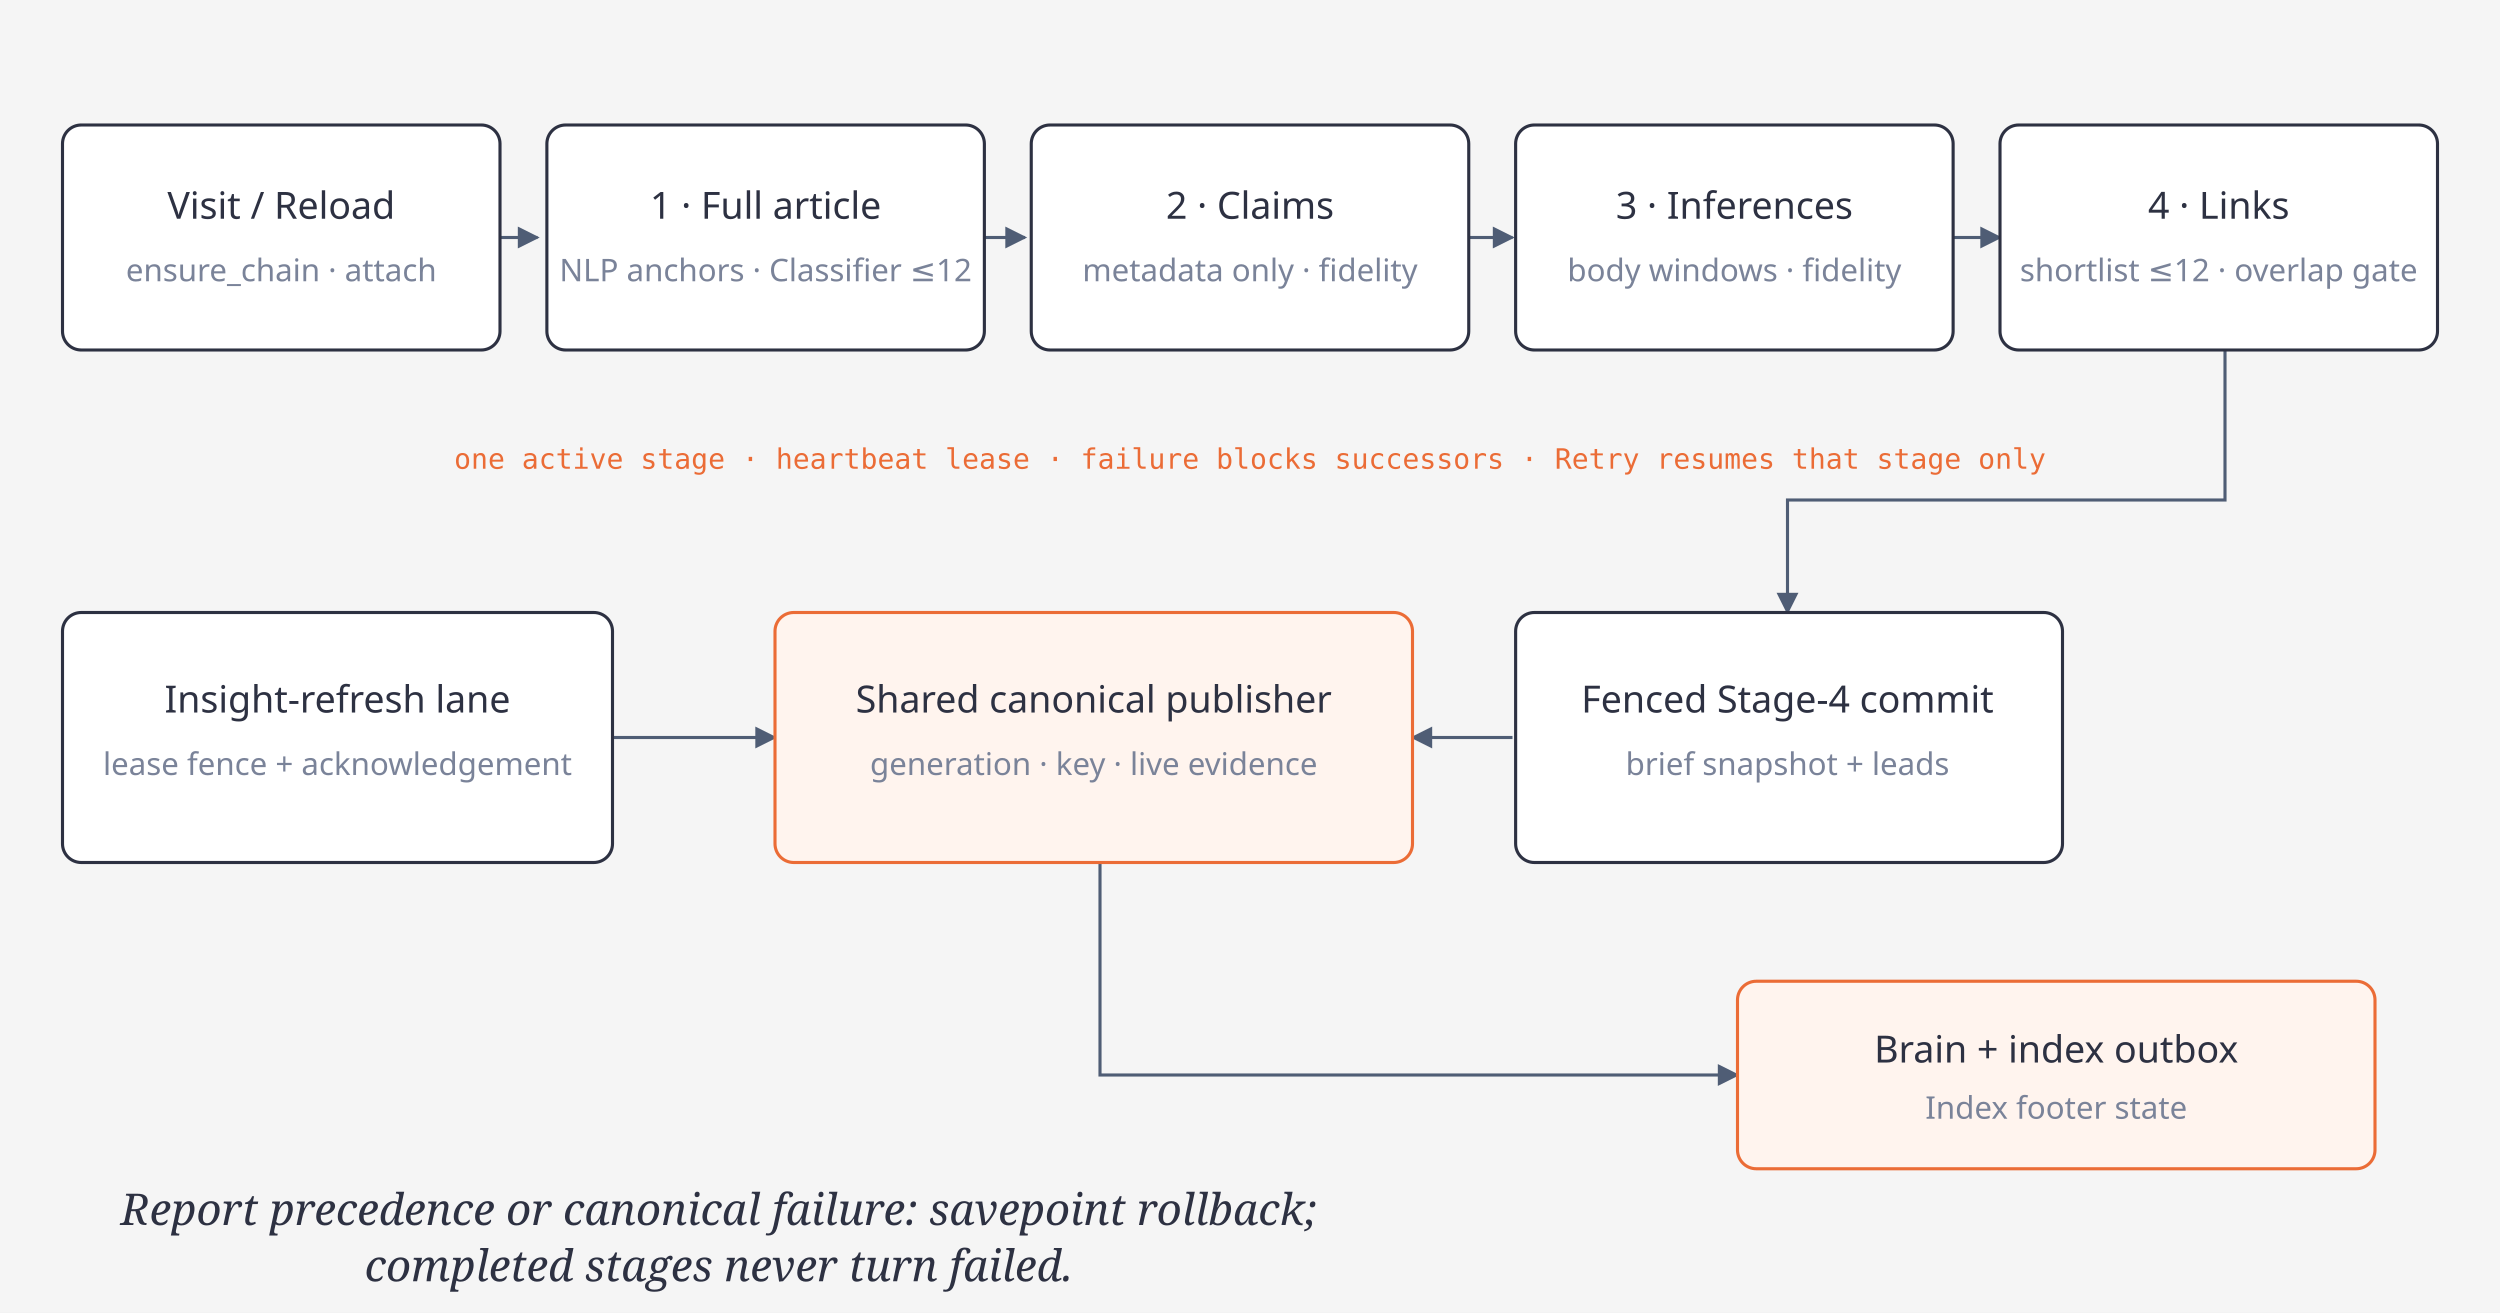
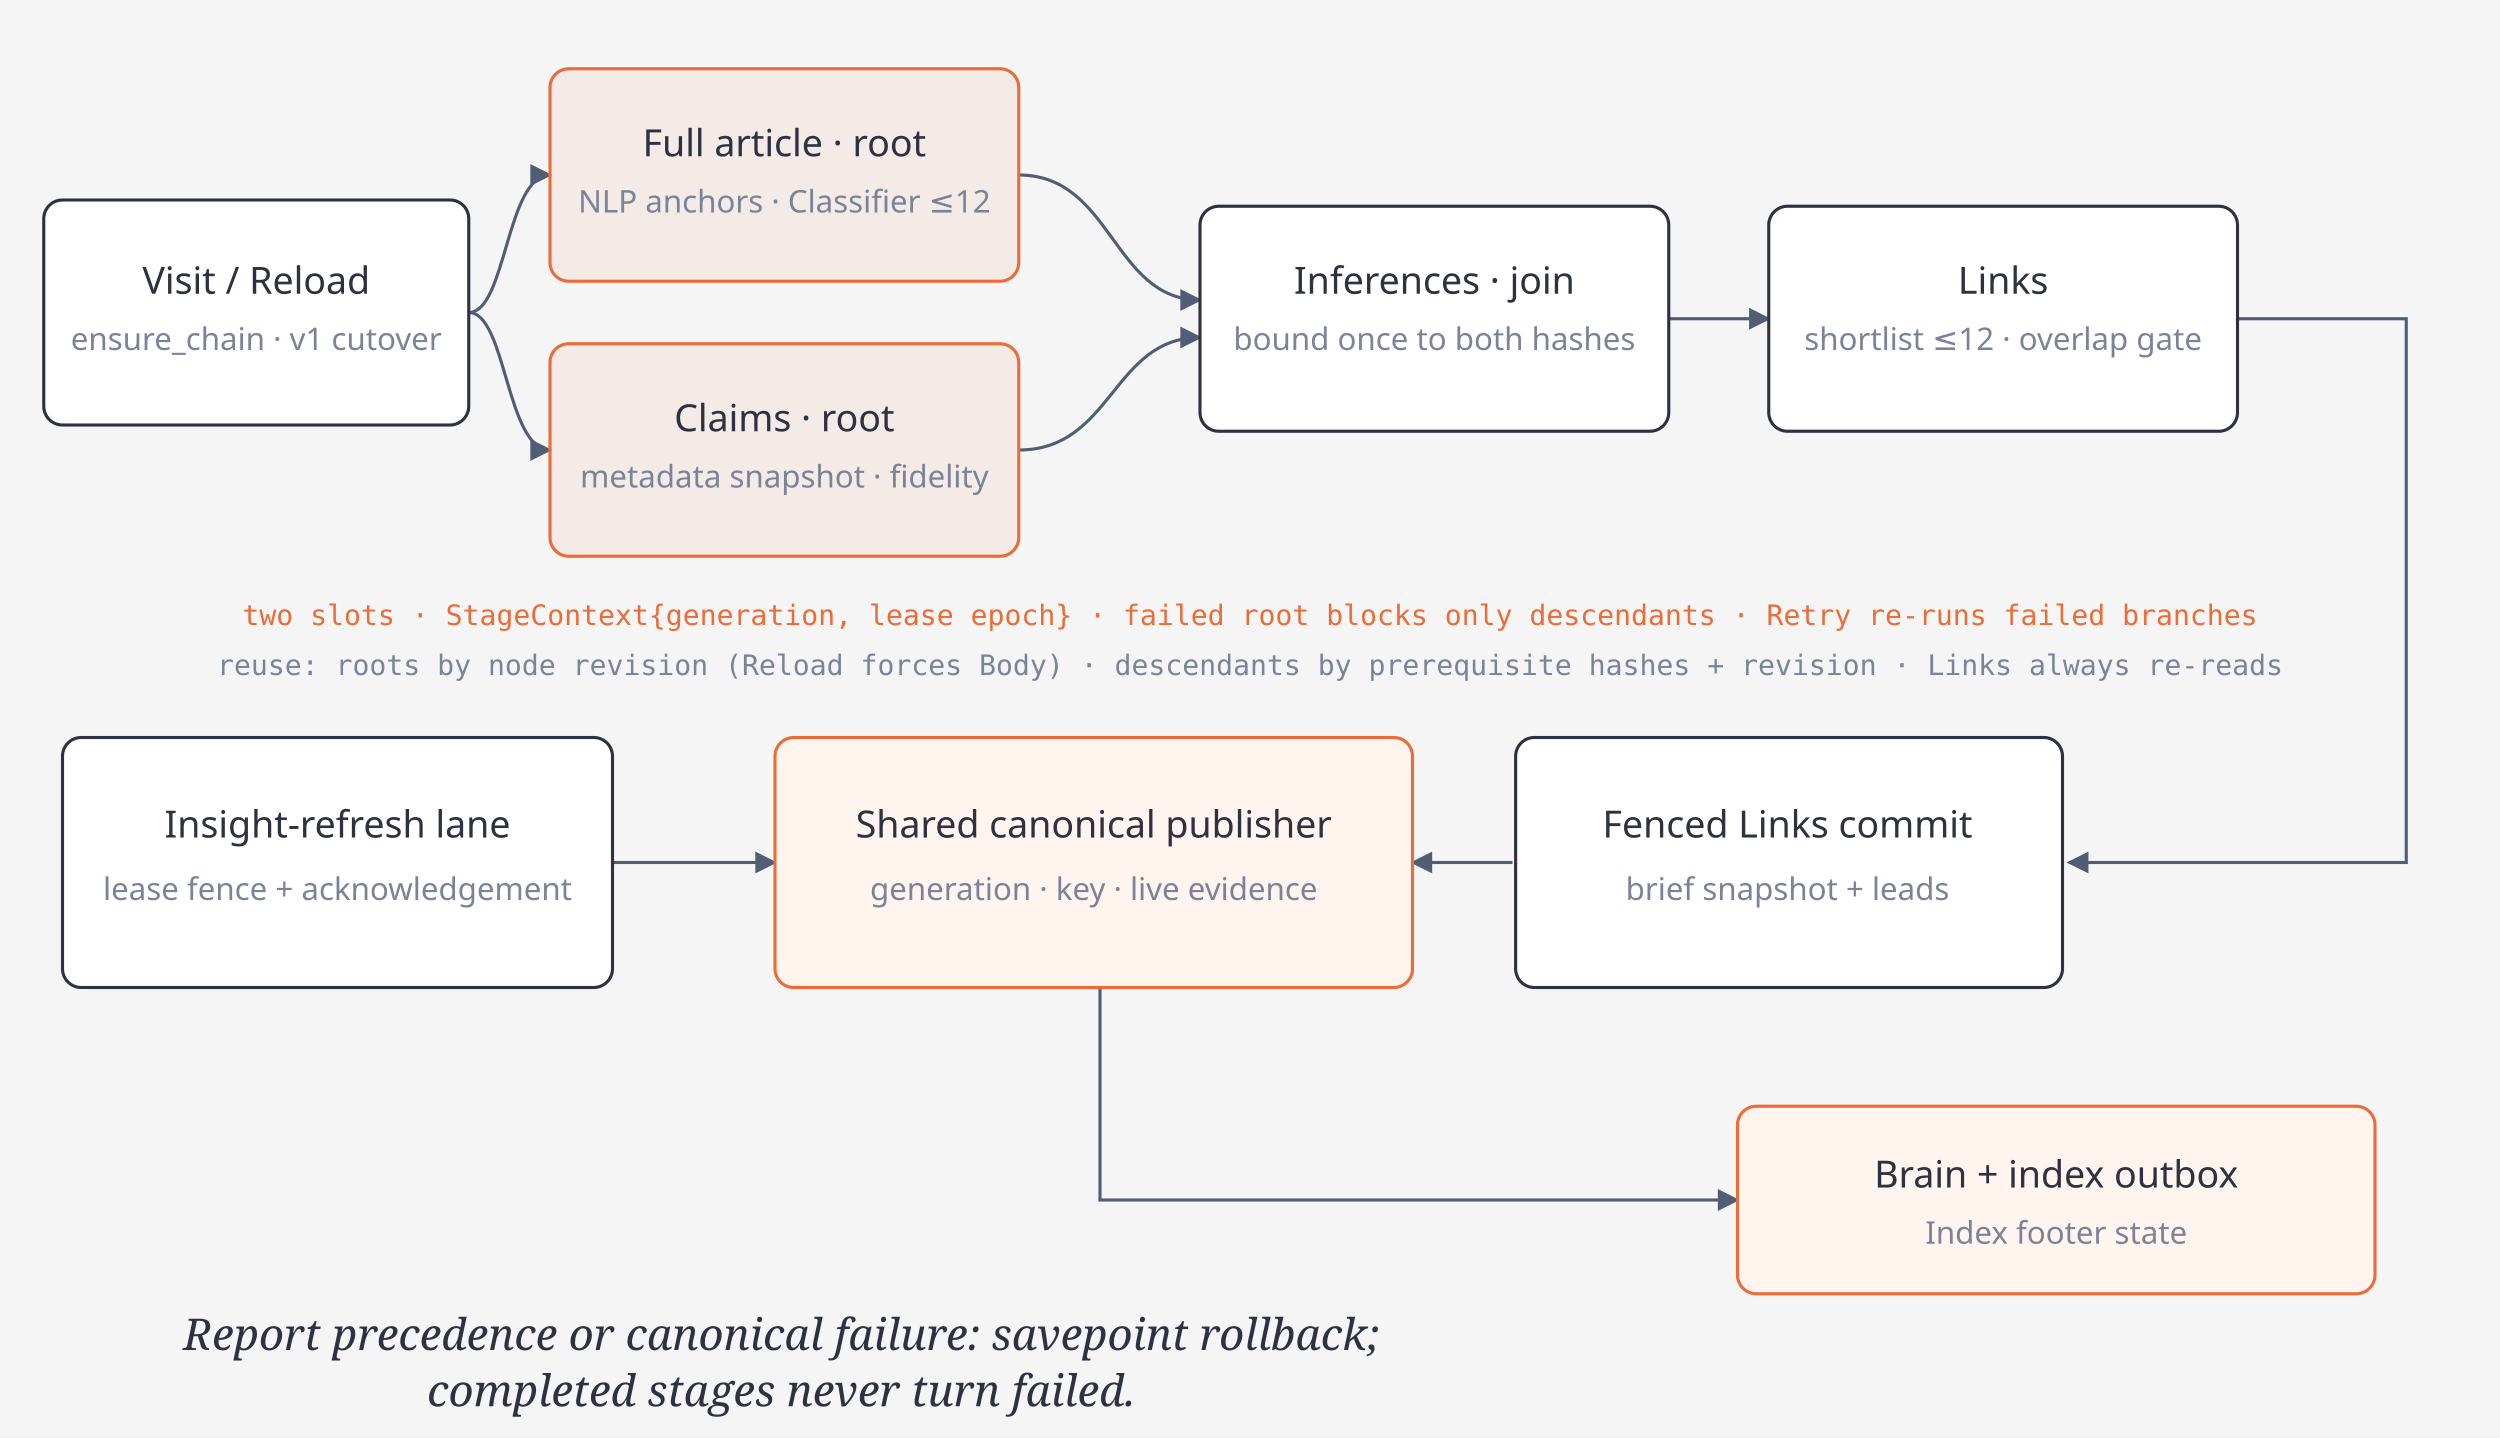
- <svg xmlns="http://www.w3.org/2000/svg" role="img" aria-labelledby="intel-brief-chain-title intel-brief-chain-desc" viewBox="0 0 800 420">
+ <svg xmlns="http://www.w3.org/2000/svg" role="img" aria-labelledby="intel-brief-chain-title intel-brief-chain-desc" viewBox="0 0 800 460">
  <defs>
    <marker id="arrow" viewBox="0 0 10 10" refX="9" refY="5" markerWidth="7" markerHeight="7" orient="auto">
      <path d="M0 0 L10 5 L0 10 Z" fill="#4f5d75" />
    </marker>
  </defs>
-   <rect width="800" height="420" fill="#f5f5f5" />
+   <rect width="800" height="460" fill="#f5f5f5" />
  <g fill="none" stroke="#4f5d75" marker-end="url(#arrow)">
-     <path d="M160 76 H172" />
-     <path d="M315 76 H328" />
-     <path d="M470 76 H484" />
-     <path d="M625 76 H640" />
-     <path d="M712 112 V160 H572 V196" />
-     <path d="M484 236 H452" />
-     <path d="M196 236 H248" />
-     <path d="M352 276 V344 H556" />
+     <path d="M150 100 C162 100 162 56 176 56" />
+     <path d="M150 100 C162 100 162 144 176 144" />
+     <path d="M326 56 C356 56 356 96 384 96" />
+     <path d="M326 144 C356 144 356 108 384 108" />
+     <path d="M534 102 H566" />
+     <path d="M716 102 H770 V276 H662" />
+     <path d="M484 276 H452" />
+     <path d="M196 276 H248" />
+     <path d="M352 316 V384 H556" />
  </g>
  <g font-family="Geist,system-ui,sans-serif" font-size="12" text-anchor="middle" fill="#2d3142">
-     <rect x="20" y="40" width="140" height="72" rx="6" fill="#fff" stroke="#2d3142" />
-     <text x="90" y="70">Visit / Reload</text>
-     <text x="90" y="90" font-size="10" fill="#7a8399">ensure_chain · attach</text>
-     <rect x="175" y="40" width="140" height="72" rx="6" fill="#fff" stroke="#2d3142" />
-     <text x="245" y="70">1 · Full article</text>
-     <text x="245" y="90" font-size="10" fill="#7a8399">NLP anchors · Classifier ≤12</text>
-     <rect x="330" y="40" width="140" height="72" rx="6" fill="#fff" stroke="#2d3142" />
-     <text x="400" y="70">2 · Claims</text>
-     <text x="400" y="90" font-size="10" fill="#7a8399">metadata only · fidelity</text>
-     <rect x="485" y="40" width="140" height="72" rx="6" fill="#fff" stroke="#2d3142" />
-     <text x="555" y="70">3 · Inferences</text>
-     <text x="555" y="90" font-size="10" fill="#7a8399">body windows · fidelity</text>
-     <rect x="640" y="40" width="140" height="72" rx="6" fill="#fff" stroke="#2d3142" />
-     <text x="710" y="70">4 · Links</text>
-     <text x="710" y="90" font-size="10" fill="#7a8399">shortlist ≤12 · overlap gate</text>
-     <rect x="485" y="196" width="175" height="80" rx="6" fill="#fff" stroke="#2d3142" />
-     <text x="572" y="228">Fenced Stage-4 commit</text>
-     <text x="572" y="248" font-size="10" fill="#7a8399">brief snapshot + leads</text>
-     <rect x="248" y="196" width="204" height="80" rx="6" fill="#fff4ee" stroke="#eb6c36" />
-     <text x="350" y="228">Shared canonical publisher</text>
-     <text x="350" y="248" font-size="10" fill="#7a8399">generation · key · live evidence</text>
-     <rect x="20" y="196" width="176" height="80" rx="6" fill="#fff" stroke="#2d3142" />
-     <text x="108" y="228">Insight-refresh lane</text>
-     <text x="108" y="248" font-size="10" fill="#7a8399">lease fence + acknowledgement</text>
-     <rect x="556" y="314" width="204" height="60" rx="6" fill="#fff4ee" stroke="#eb6c36" />
-     <text x="658" y="340">Brain + index outbox</text>
-     <text x="658" y="358" font-size="10" fill="#7a8399">Index footer state</text>
-     <text x="230" y="392" font-family="Instrument Serif,serif" font-size="14" font-style="italic">Report precedence or canonical failure: savepoint rollback;</text>
-     <text x="230" y="410" font-family="Instrument Serif,serif" font-size="14" font-style="italic">completed stages never turn failed.</text>
+     <rect x="14" y="64" width="136" height="72" rx="6" fill="#fff" stroke="#2d3142" />
+     <text x="82" y="94">Visit / Reload</text>
+     <text x="82" y="112" font-size="10" fill="#7a8399">ensure_chain · v1 cutover</text>
+     <rect x="176" y="22" width="150" height="68" rx="6" fill="rgba(235,108,54,0.08)" stroke="#eb6c36" />
+     <text x="251" y="50">Full article · root</text>
+     <text x="251" y="68" font-size="10" fill="#7a8399">NLP anchors · Classifier ≤12</text>
+     <rect x="176" y="110" width="150" height="68" rx="6" fill="rgba(235,108,54,0.08)" stroke="#eb6c36" />
+     <text x="251" y="138">Claims · root</text>
+     <text x="251" y="156" font-size="10" fill="#7a8399">metadata snapshot · fidelity</text>
+     <rect x="384" y="66" width="150" height="72" rx="6" fill="#fff" stroke="#2d3142" />
+     <text x="459" y="94">Inferences · join</text>
+     <text x="459" y="112" font-size="10" fill="#7a8399">bound once to both hashes</text>
+     <rect x="566" y="66" width="150" height="72" rx="6" fill="#fff" stroke="#2d3142" />
+     <text x="641" y="94">Links</text>
+     <text x="641" y="112" font-size="10" fill="#7a8399">shortlist ≤12 · overlap gate</text>
+     <rect x="485" y="236" width="175" height="80" rx="6" fill="#fff" stroke="#2d3142" />
+     <text x="572" y="268">Fenced Links commit</text>
+     <text x="572" y="288" font-size="10" fill="#7a8399">brief snapshot + leads</text>
+     <rect x="248" y="236" width="204" height="80" rx="6" fill="#fff4ee" stroke="#eb6c36" />
+     <text x="350" y="268">Shared canonical publisher</text>
+     <text x="350" y="288" font-size="10" fill="#7a8399">generation · key · live evidence</text>
+     <rect x="20" y="236" width="176" height="80" rx="6" fill="#fff" stroke="#2d3142" />
+     <text x="108" y="268">Insight-refresh lane</text>
+     <text x="108" y="288" font-size="10" fill="#7a8399">lease fence + acknowledgement</text>
+     <rect x="556" y="354" width="204" height="60" rx="6" fill="#fff4ee" stroke="#eb6c36" />
+     <text x="658" y="380">Brain + index outbox</text>
+     <text x="658" y="398" font-size="10" fill="#7a8399">Index footer state</text>
+     <text x="250" y="432" font-family="Instrument Serif,serif" font-size="14" font-style="italic">Report precedence or canonical failure: savepoint rollback;</text>
+     <text x="250" y="450" font-family="Instrument Serif,serif" font-size="14" font-style="italic">completed stages never turn failed.</text>
  </g>
-   <text x="400" y="150" text-anchor="middle" font-family="Geist Mono,ui-monospace,monospace" font-size="9" fill="#eb6c36">one active stage · heartbeat lease · failure blocks successors · Retry resumes that stage only</text>
+   <text x="400" y="200" text-anchor="middle" font-family="Geist Mono,ui-monospace,monospace" font-size="9" fill="#eb6c36">two slots · StageContext{generation, lease epoch} · failed root blocks only descendants · Retry re-runs failed branches</text>
+   <text x="400" y="216" text-anchor="middle" font-family="Geist Mono,ui-monospace,monospace" font-size="9" fill="#7a8399">reuse: roots by node revision (Reload forces Body) · descendants by prerequisite hashes + revision · Links always re-reads</text>
</svg>
